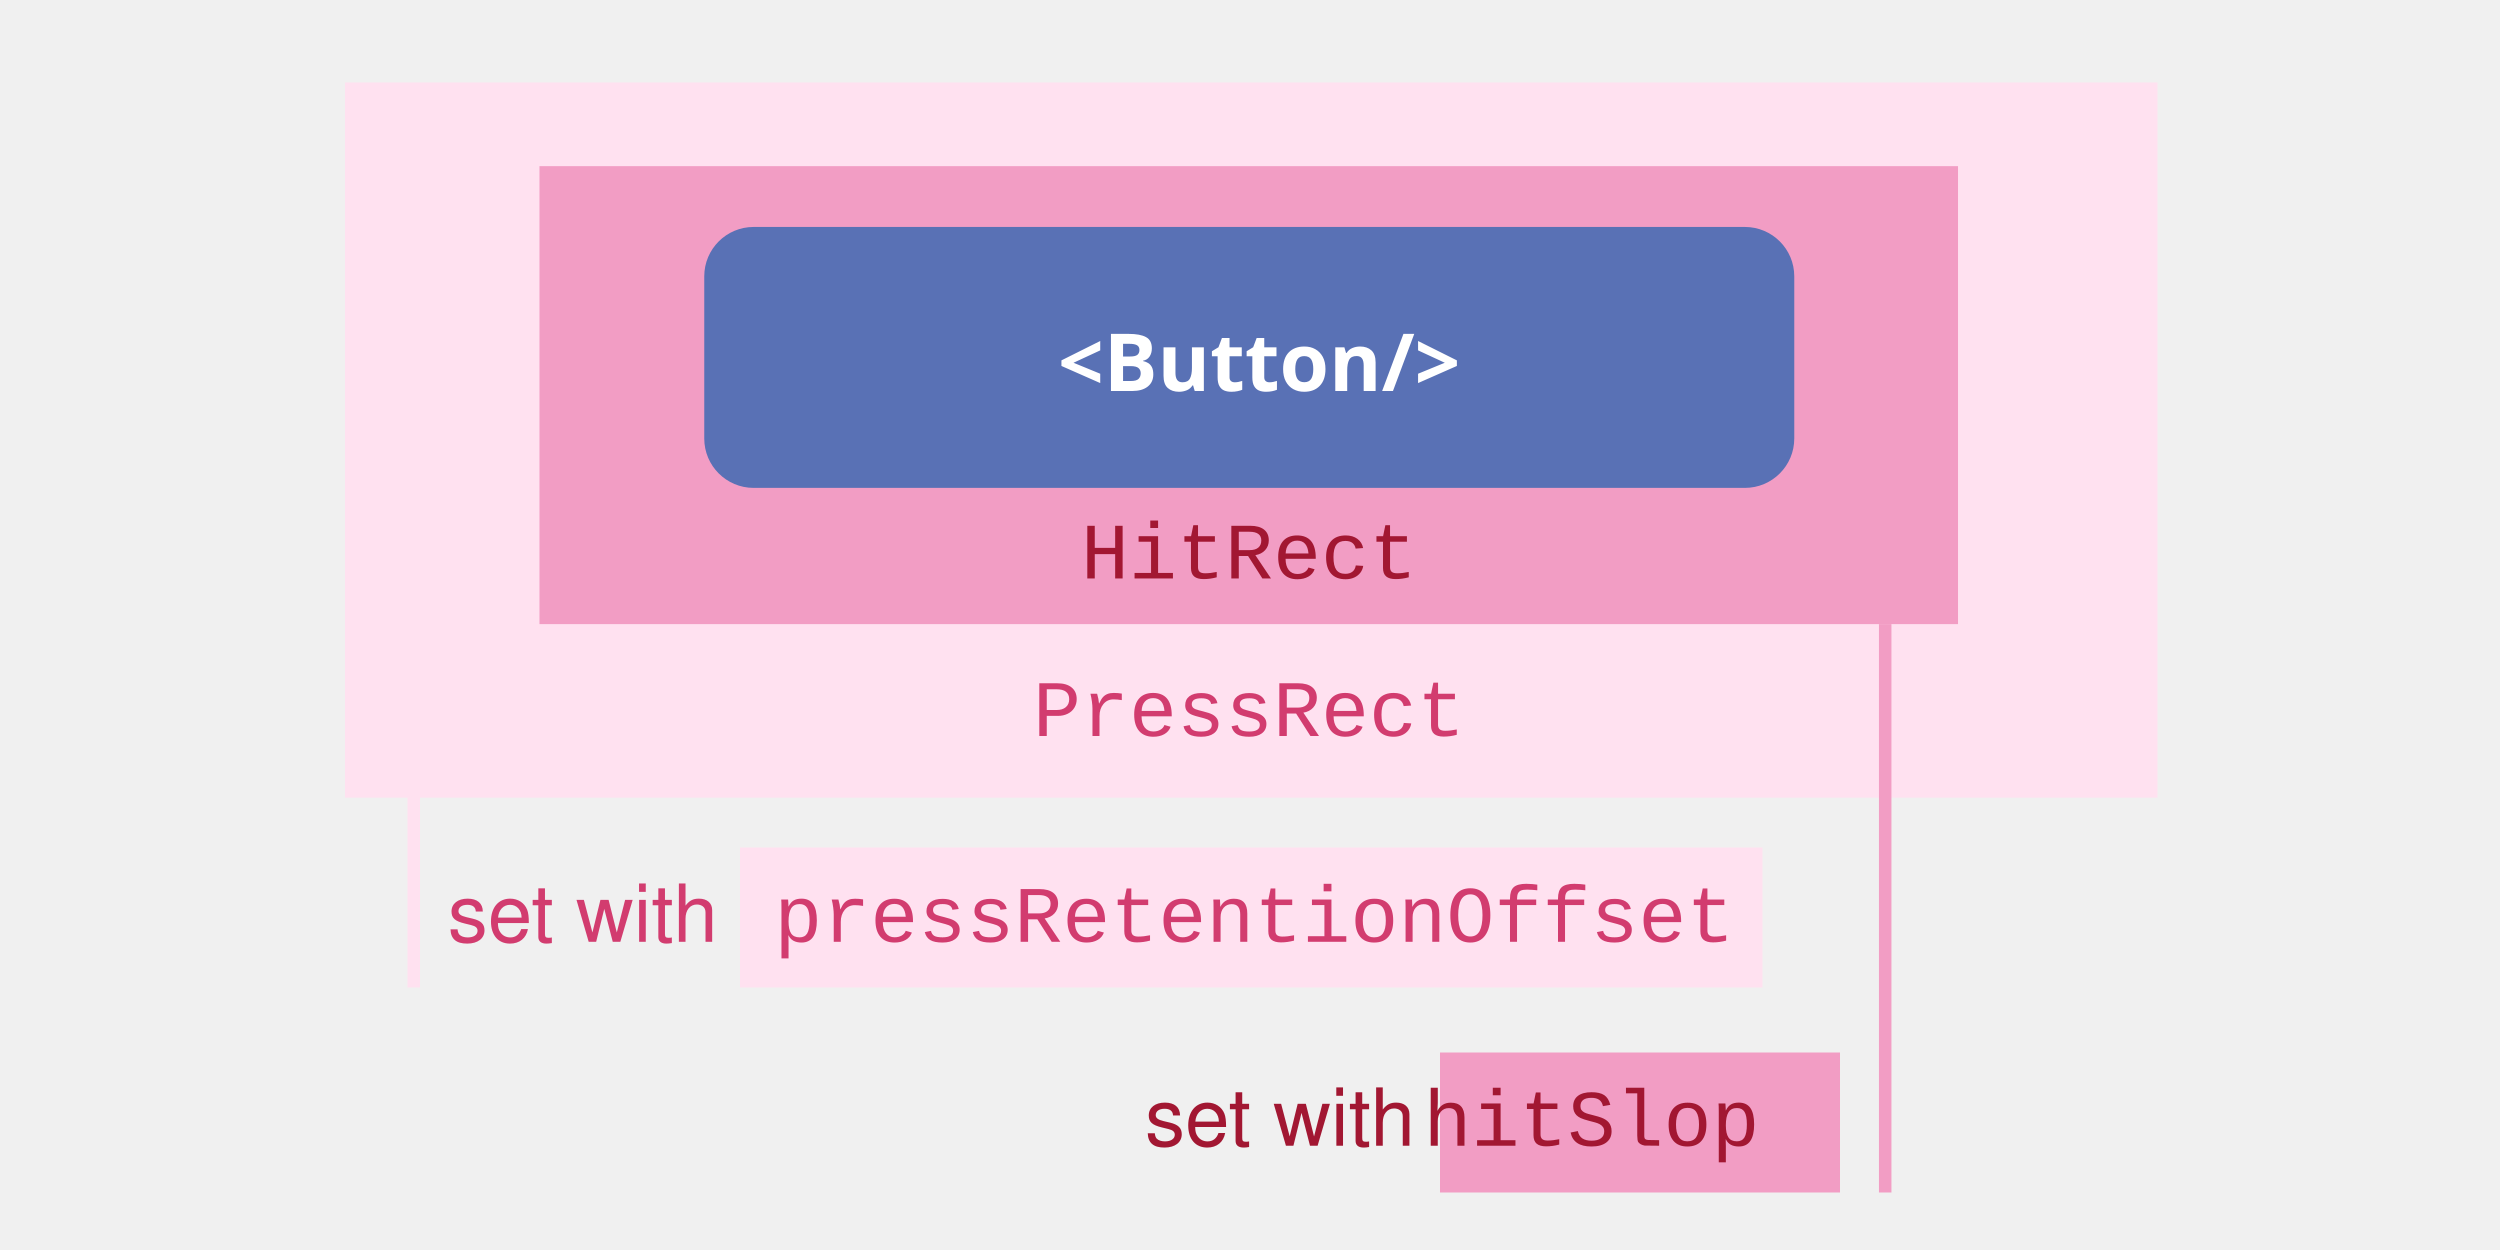
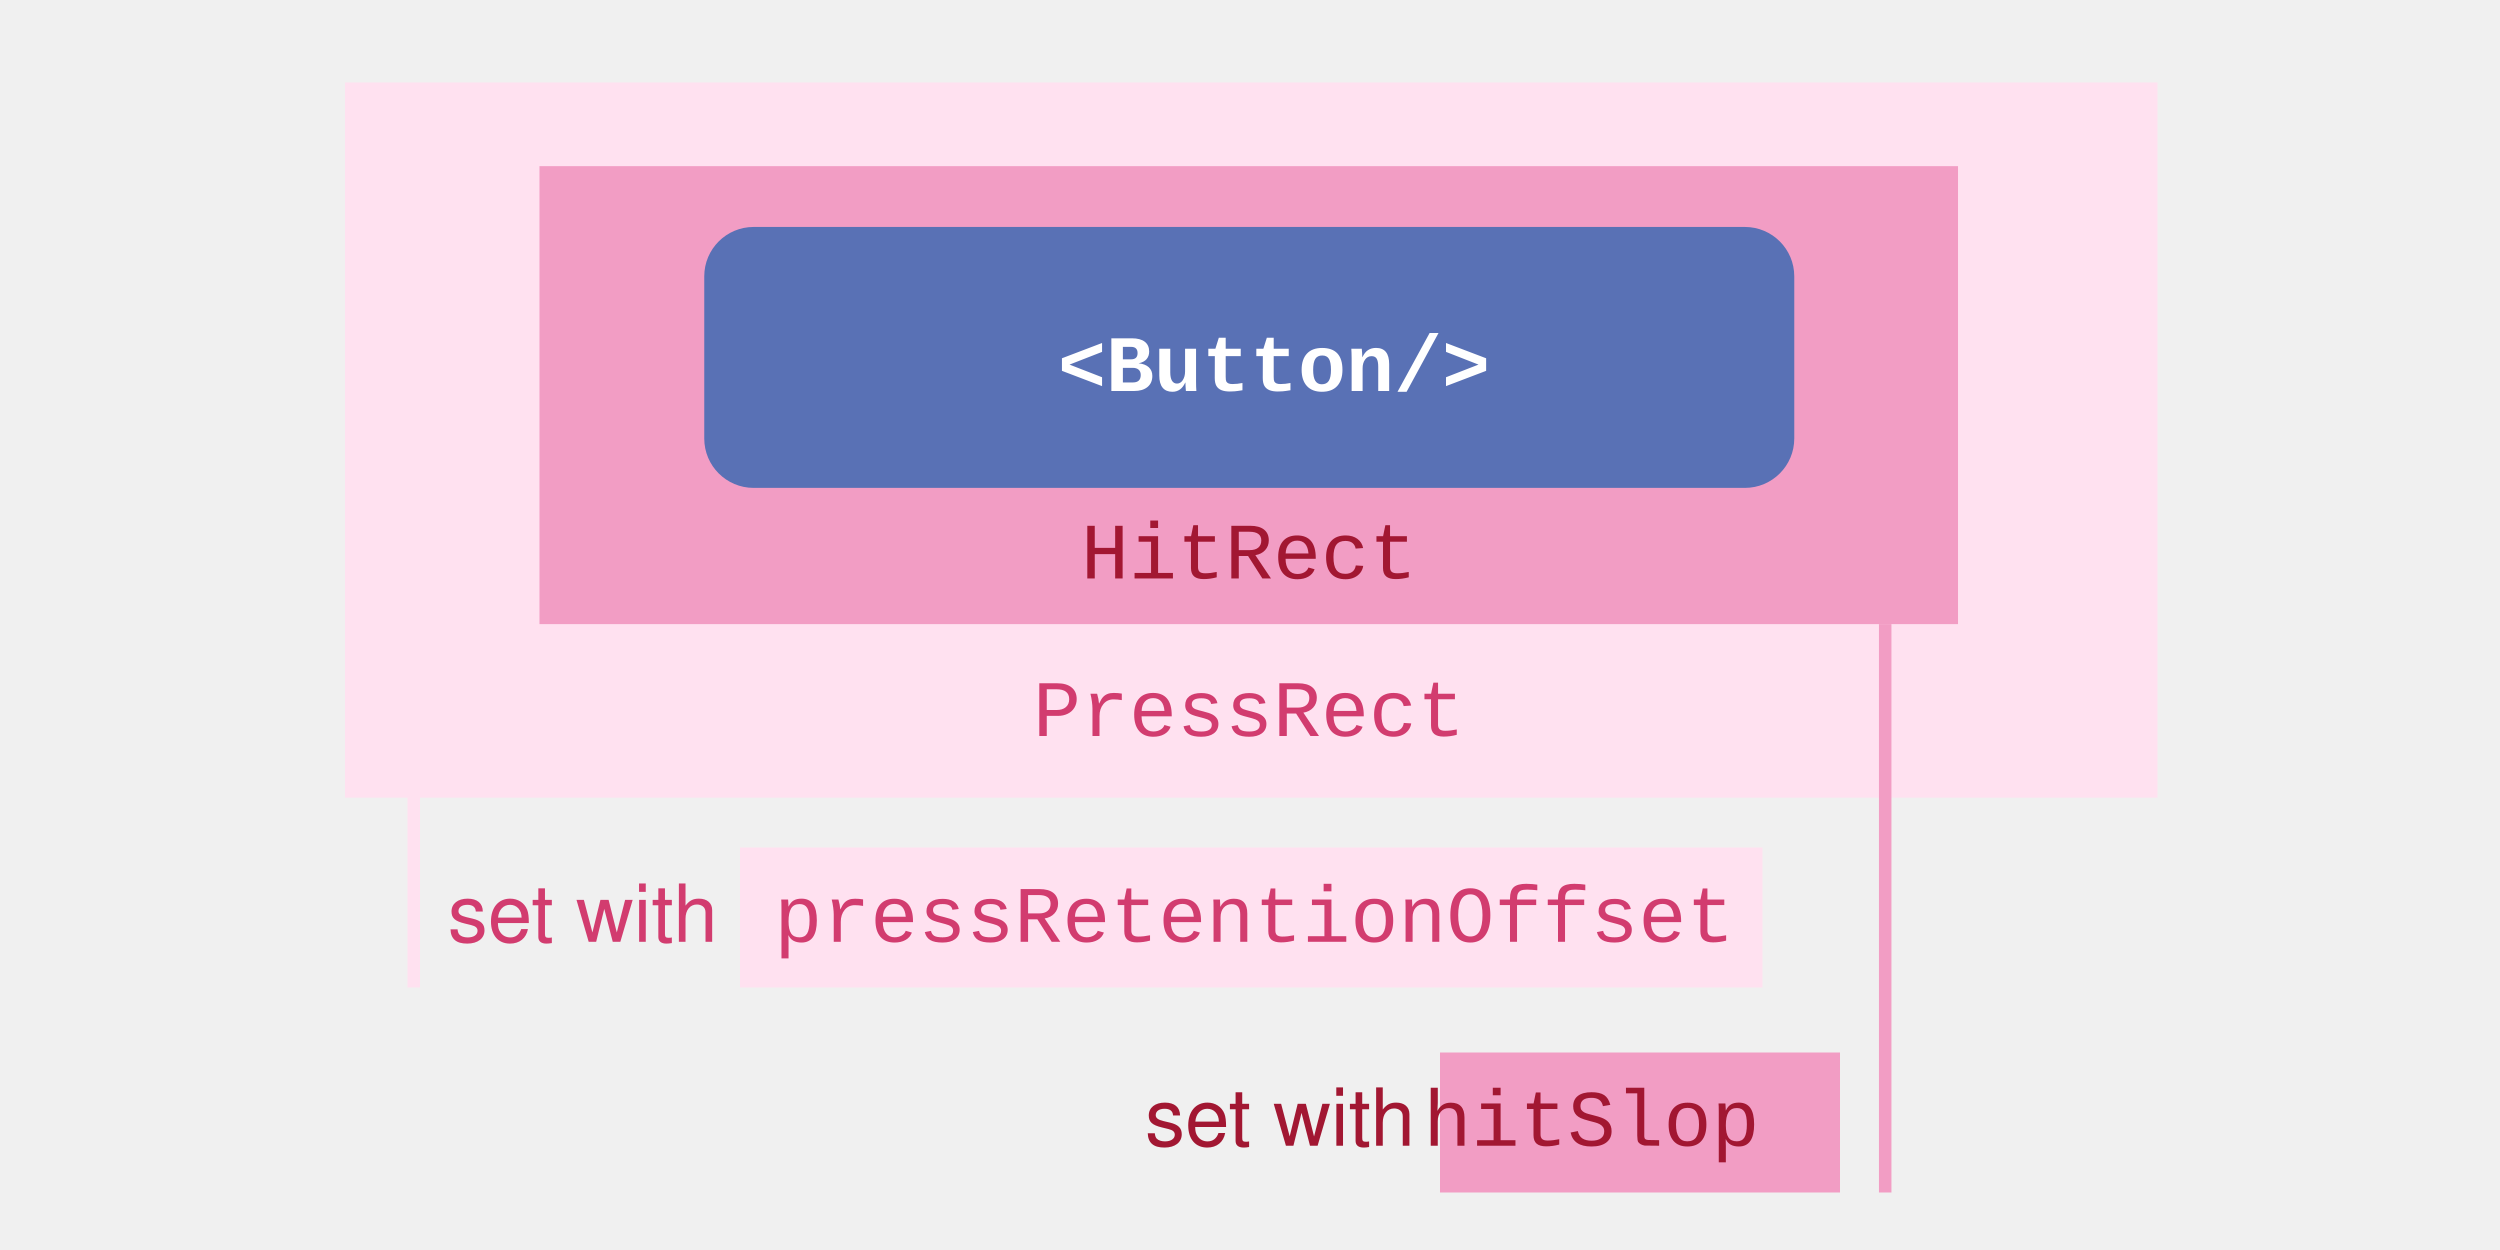
<svg xmlns="http://www.w3.org/2000/svg" viewBox="0 0 1000 500">
  <defs>
    <style>.cls-1{fill:#ffe1f0}.cls-2{fill:#f29dc4}.cls-11{font-family:source-code-pro,Menlo,Monaco,Consolas,Courier New,monospace}</style>
  </defs>
  <g id="Layer_1" data-name="Layer 1">
    <path class="cls-1" d="M296 339h409v56H296z" />
    <path class="cls-2" d="M576 421h160v56H576z" />
    <g id="button">
      <path class="cls-1" d="M863 319.06H138V32.99h725v286.07z" />
      <path class="cls-2" d="M215.79 66.46h567.42v183.19H215.79z" />
      <rect x="281.7" y="90.78" width="436.01" height="104.38" rx="19.76" fill="#5971b5" />
    </g>
-     <text transform="translate(423.2 156.4)" font-family="PTMono-Bold,PT Mono" font-weight="700" fill="#fff" font-size="32">&lt;Button/&gt;</text>
+     <text transform="translate(423.2 156.4)" font-family="source-code-pro,Menlo,Monaco,Consolas,Courier New,monospace" font-weight="700" fill="#fff" font-size="32">&lt;Button/&gt;</text>
    <text transform="translate(432.39 231.39)" font-family="source-code-pro,Menlo,Monaco,Consolas,Courier New,monospace" fill="#a21732" font-size="32">HitRect</text>
    <text transform="translate(413.19 294.39)" fill="#d23c6f" font-family="source-code-pro,Menlo,Monaco,Consolas,Courier New,monospace" font-size="32">PressRect</text>
    <path stroke="#f29dc4" fill="none" stroke-miterlimit="10" stroke-width="5" d="M754.08 249.65V477" />
    <path stroke="#ffe1f0" fill="none" stroke-miterlimit="10" stroke-width="5" d="M165.5 395v-89" />
    <text transform="translate(179.11 376.71)" font-family="-apple-system,BlinkMacSystemFont,'Segoe UI',Helvetica,Arial,sans-serif,'Apple Color Emoji','Segoe UI Emoji','Segoe UI Symbol'" fill="#d23c6f" font-size="32">set with<tspan x="111.39" y="0" font-family="PTMono-Bold,PT Mono" font-weight="700"> </tspan>
      <tspan class="cls-11" x="130.59" y="0">pressRetentionOffset</tspan>
    </text>
    <text transform="translate(458.01 458.29)" font-family="-apple-system,BlinkMacSystemFont,'Segoe UI',Helvetica,Arial,sans-serif,'Apple Color Emoji','Segoe UI Emoji','Segoe UI Symbol'" fill="#a21732" font-size="32">set with<tspan class="cls-11" x="111.39" y="0"> hitSlop</tspan>
    </text>
  </g>
</svg>
